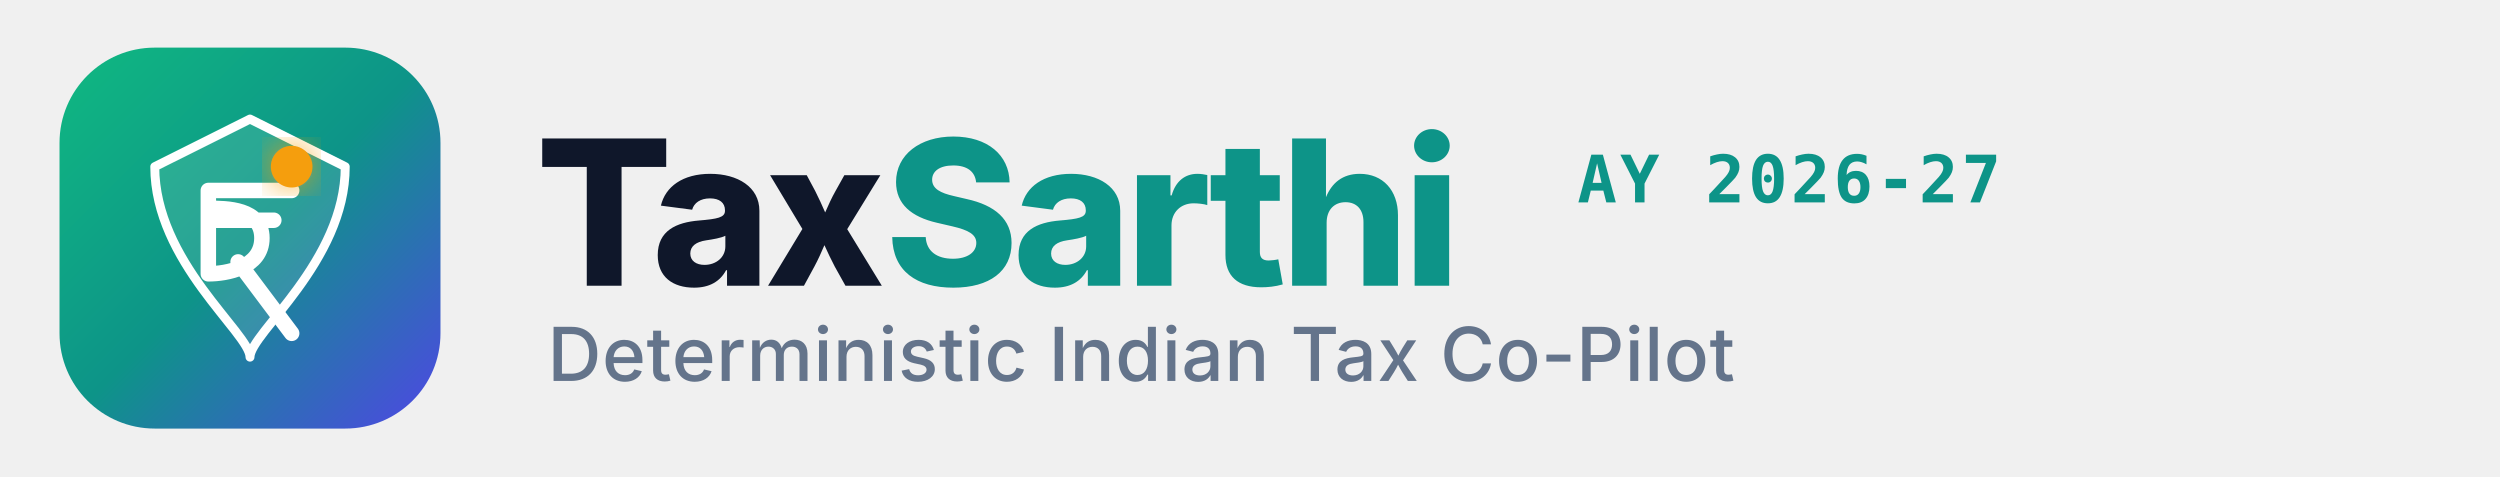
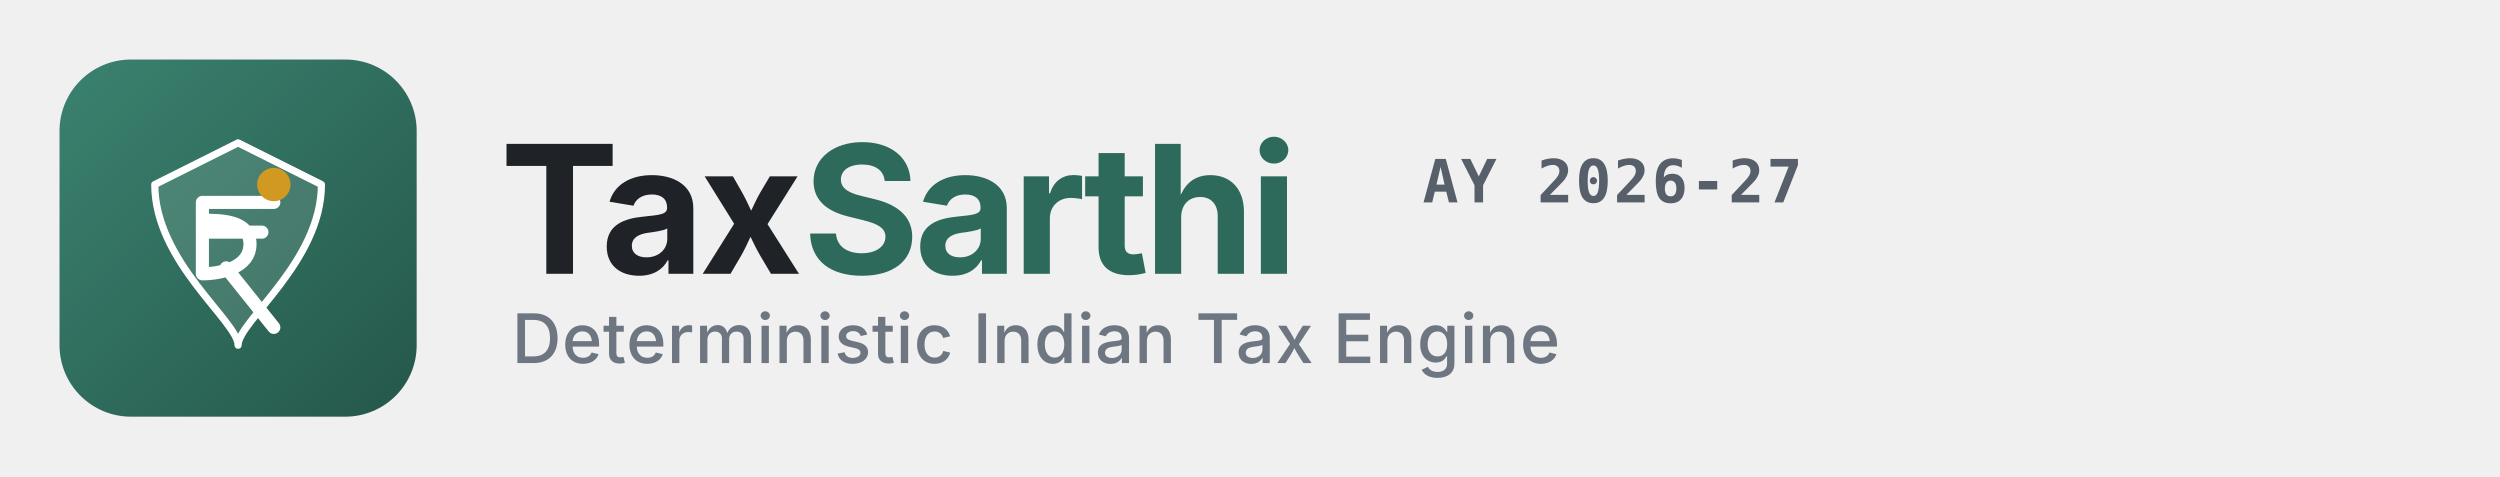
<svg xmlns="http://www.w3.org/2000/svg" viewBox="0 0 420 80" width="100%" height="100%">
  <defs>
-     <linearGradient id="taxsarthi-grad" x1="0%" y1="0%" x2="100%" y2="100%">
-       <stop offset="0%" stop-color="#10B981" />
-       <stop offset="50%" stop-color="#0D9488" />
-       <stop offset="100%" stop-color="#4F46E5" />
+     <linearGradient id="taxsarthi-subtle" x1="0%" y1="0%" x2="100%" y2="100%">
+       <stop offset="0%" stop-color="#3b8270" />
+       <stop offset="100%" stop-color="#24574a" />
    </linearGradient>
-     <linearGradient id="taxsarthi-accent" x1="0%" y1="0%" x2="100%" y2="0%">
-       <stop offset="0%" stop-color="#F59E0B" />
-       <stop offset="100%" stop-color="#10B981" />
-     </linearGradient>
-     <filter id="glow" x="-20%" y="-20%" width="140%" height="140%">
-       <feGaussianBlur stdDeviation="3" result="blur" />
-       <feComposite in="SourceGraphic" in2="blur" operator="over" />
-     </filter>
  </defs>
-   <g transform="translate(10, 8)">
-     <rect x="0" y="0" width="64" height="64" rx="16" fill="url(#taxsarthi-grad)" />
-     <path d="M32 12 L48 20 C48 36 32 48 32 52 C32 48 16 36 16 20 Z" fill="rgba(255,255,255,0.12)" stroke="#FFFFFF" stroke-width="1.5" stroke-linejoin="round" />
-     <path d="M25 24 H39 M25 29 H36 M25 24 V38 C28 38 34 37 34 32 C34 27 28 27 25 27 M30 36 L39 48" stroke="#FFFFFF" stroke-width="2.6" stroke-linecap="round" stroke-linejoin="round" fill="none" />
-     <circle cx="39" cy="20" r="3.5" fill="#F59E0B" filter="url(#glow)" />
+   <g transform="translate(10, 10)">
+     <rect x="0" y="0" width="60" height="60" rx="12" fill="url(#taxsarthi-subtle)" />
+     <path d="M30 14 L44 21 C44 34 30 44 30 48 C30 44 16 34 16 21 Z" fill="rgba(255,255,255,0.12)" stroke="#FFFFFF" stroke-width="1.2" stroke-linejoin="round" />
+     <path d="M24 24 H36 M24 29 H34 M24 24 V36 C27 36 32 35 32 31 C32 27 27 27 24 27 M28 35 L36 45" stroke="#FFFFFF" stroke-width="2.2" stroke-linecap="round" stroke-linejoin="round" fill="none" />
+     <circle cx="36" cy="21" r="2.8" fill="#d29922" />
  </g>
-   <g transform="translate(90, 48)">
-     <text font-family="'Inter', -apple-system, system-ui, sans-serif" font-weight="800" font-size="34" letter-spacing="-0.03em" fill="#0F172A">
-       Tax<tspan fill="#0D9488">Sarthi</tspan>
+   <g transform="translate(84, 46)">
+     <text font-family="'Plus Jakarta Sans', -apple-system, sans-serif" font-weight="700" font-size="30" letter-spacing="-0.03em" fill="#1f2328">
+       Tax<tspan fill="#2d6a5b">Sarthi</tspan>
    </text>
-     <text x="175" y="-14" font-family="'JetBrains Mono', monospace" font-size="11" font-weight="700" fill="#0D9488" letter-spacing="0.05em">
+     <text x="155" y="-12" font-family="'JetBrains Mono', monospace" font-size="10" font-weight="600" fill="#57606a" letter-spacing="0.04em">
      AY 2026-27
    </text>
-     <text x="2" y="16" font-family="'Inter', -apple-system, system-ui, sans-serif" font-size="12.5" font-weight="500" fill="#64748B" letter-spacing="0.01em">
-       Deterministic Indian Tax Co-Pilot
+     <text x="2" y="15" font-family="'Plus Jakarta Sans', -apple-system, sans-serif" font-size="11.5" font-weight="500" fill="#6e7781" letter-spacing="0.01em">
+       Deterministic Indian Tax Engine
    </text>
  </g>
</svg>
